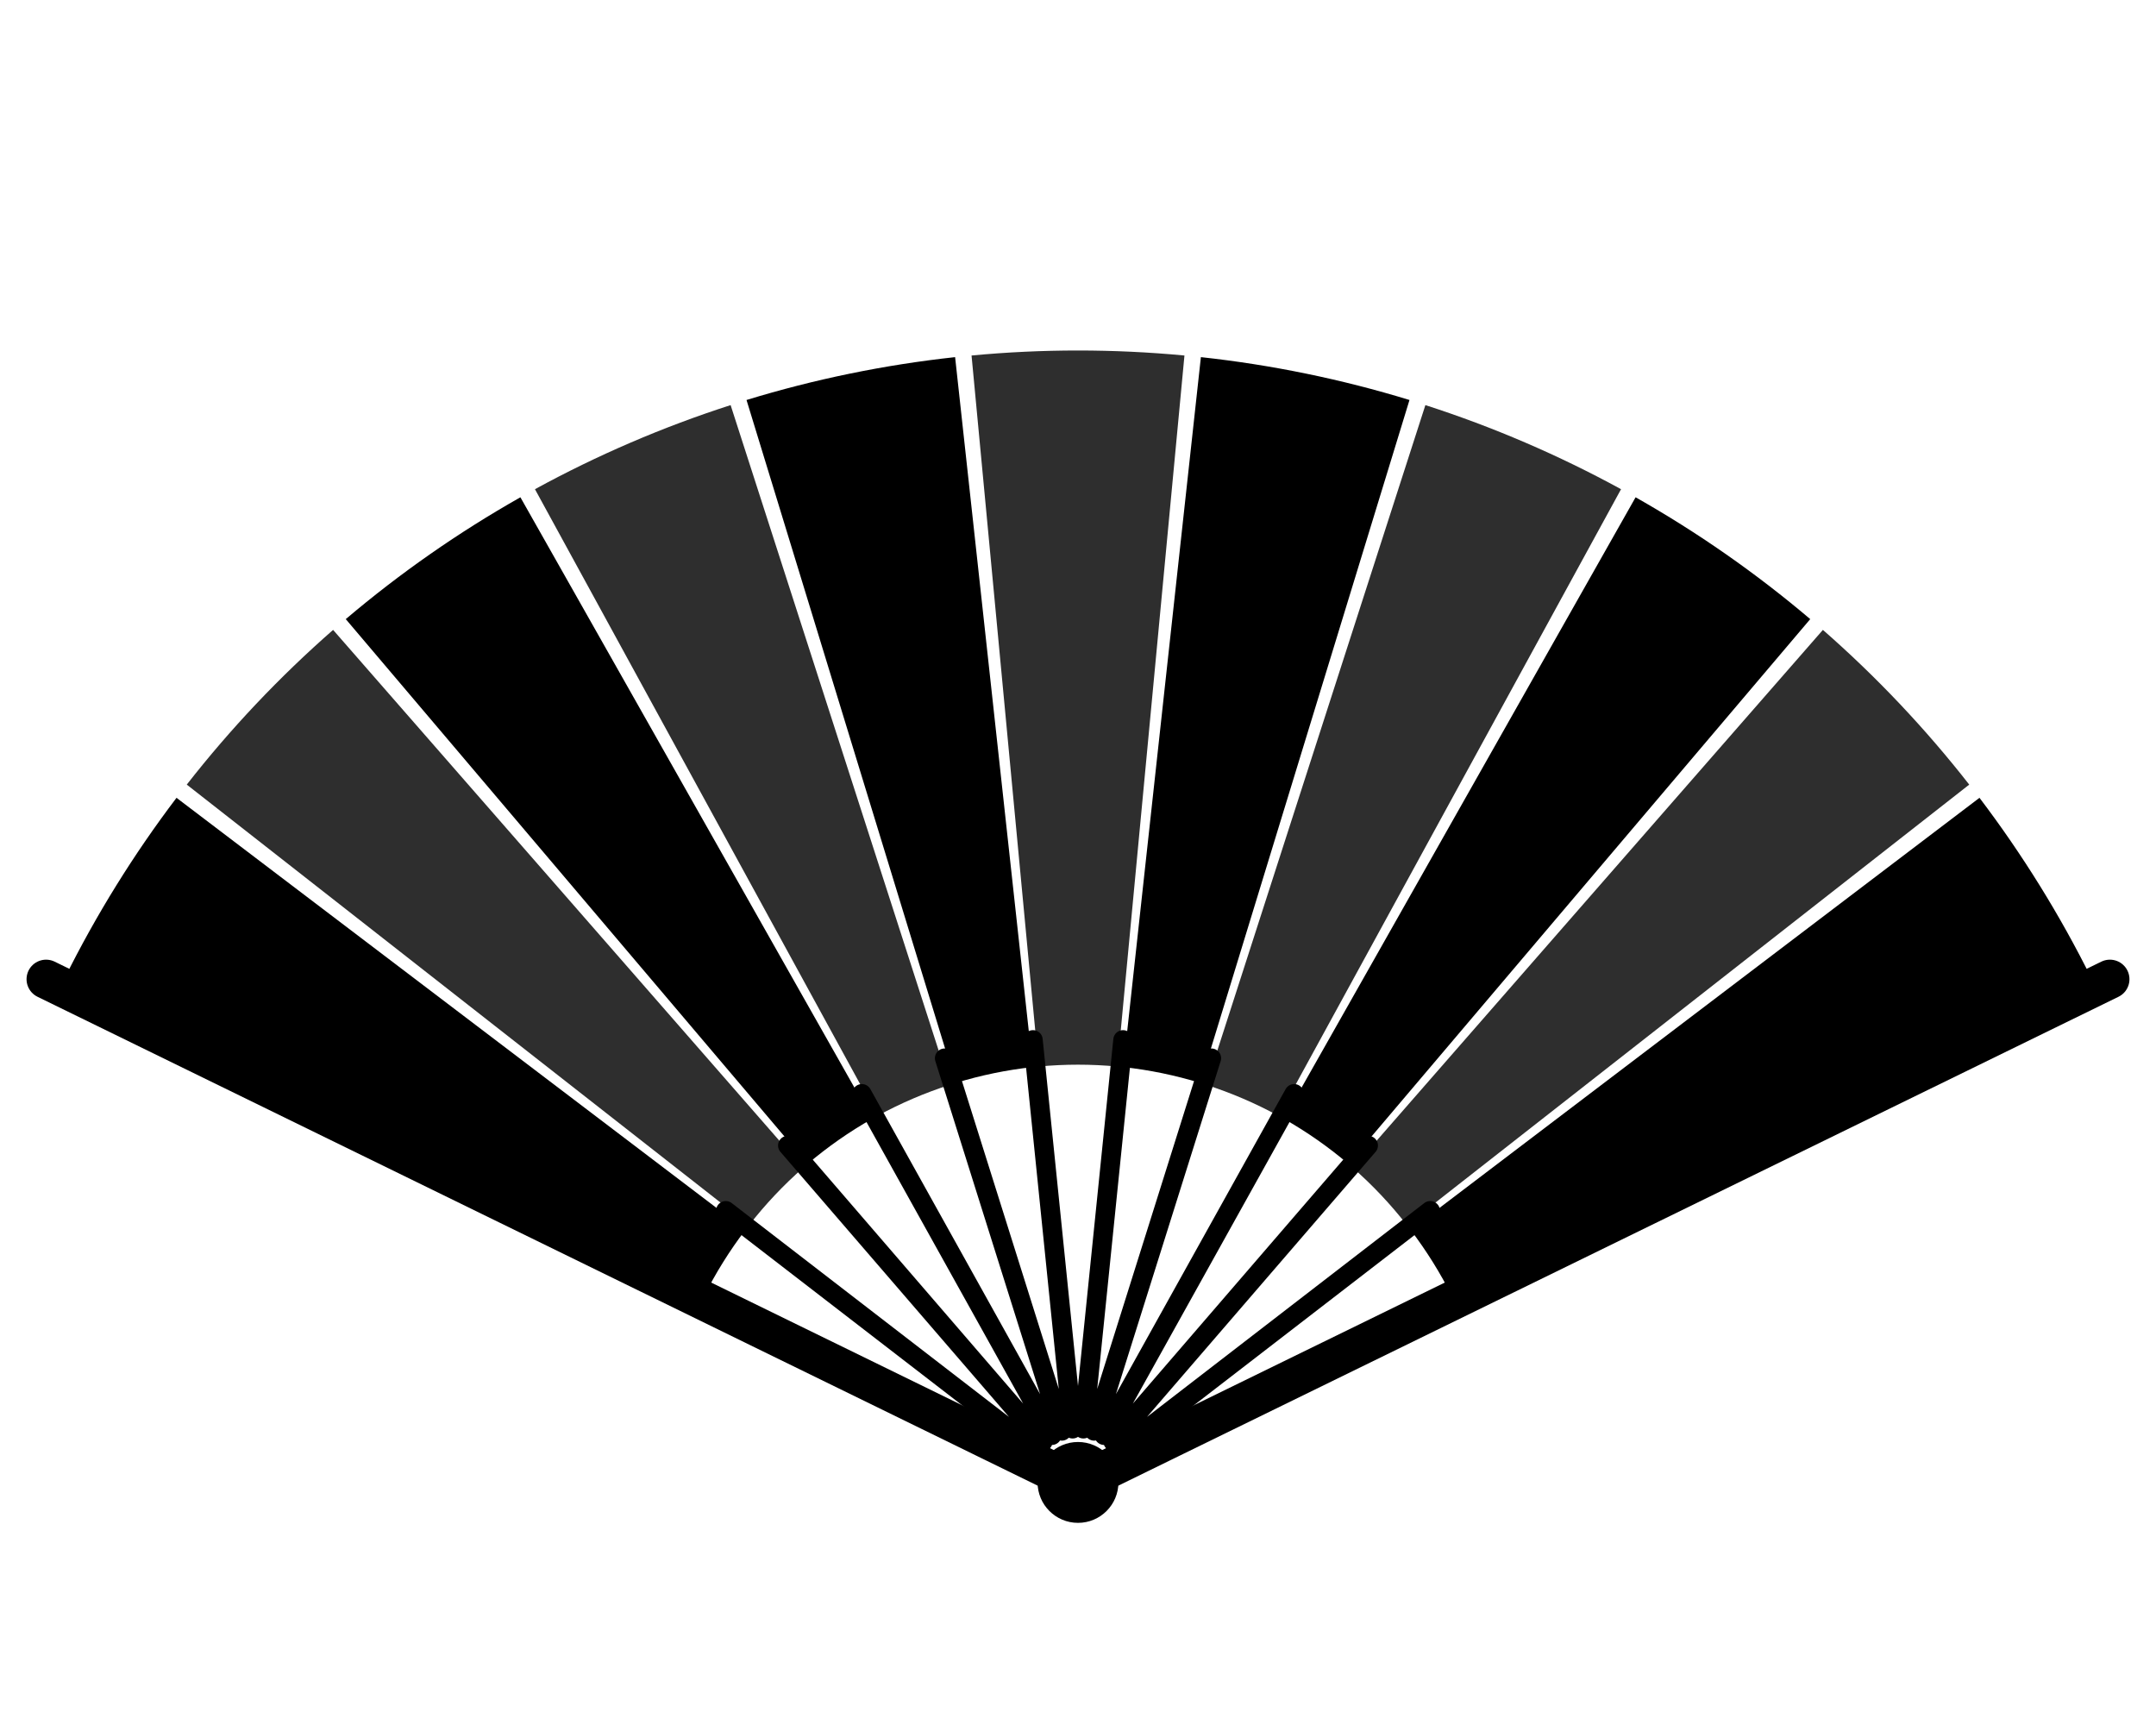
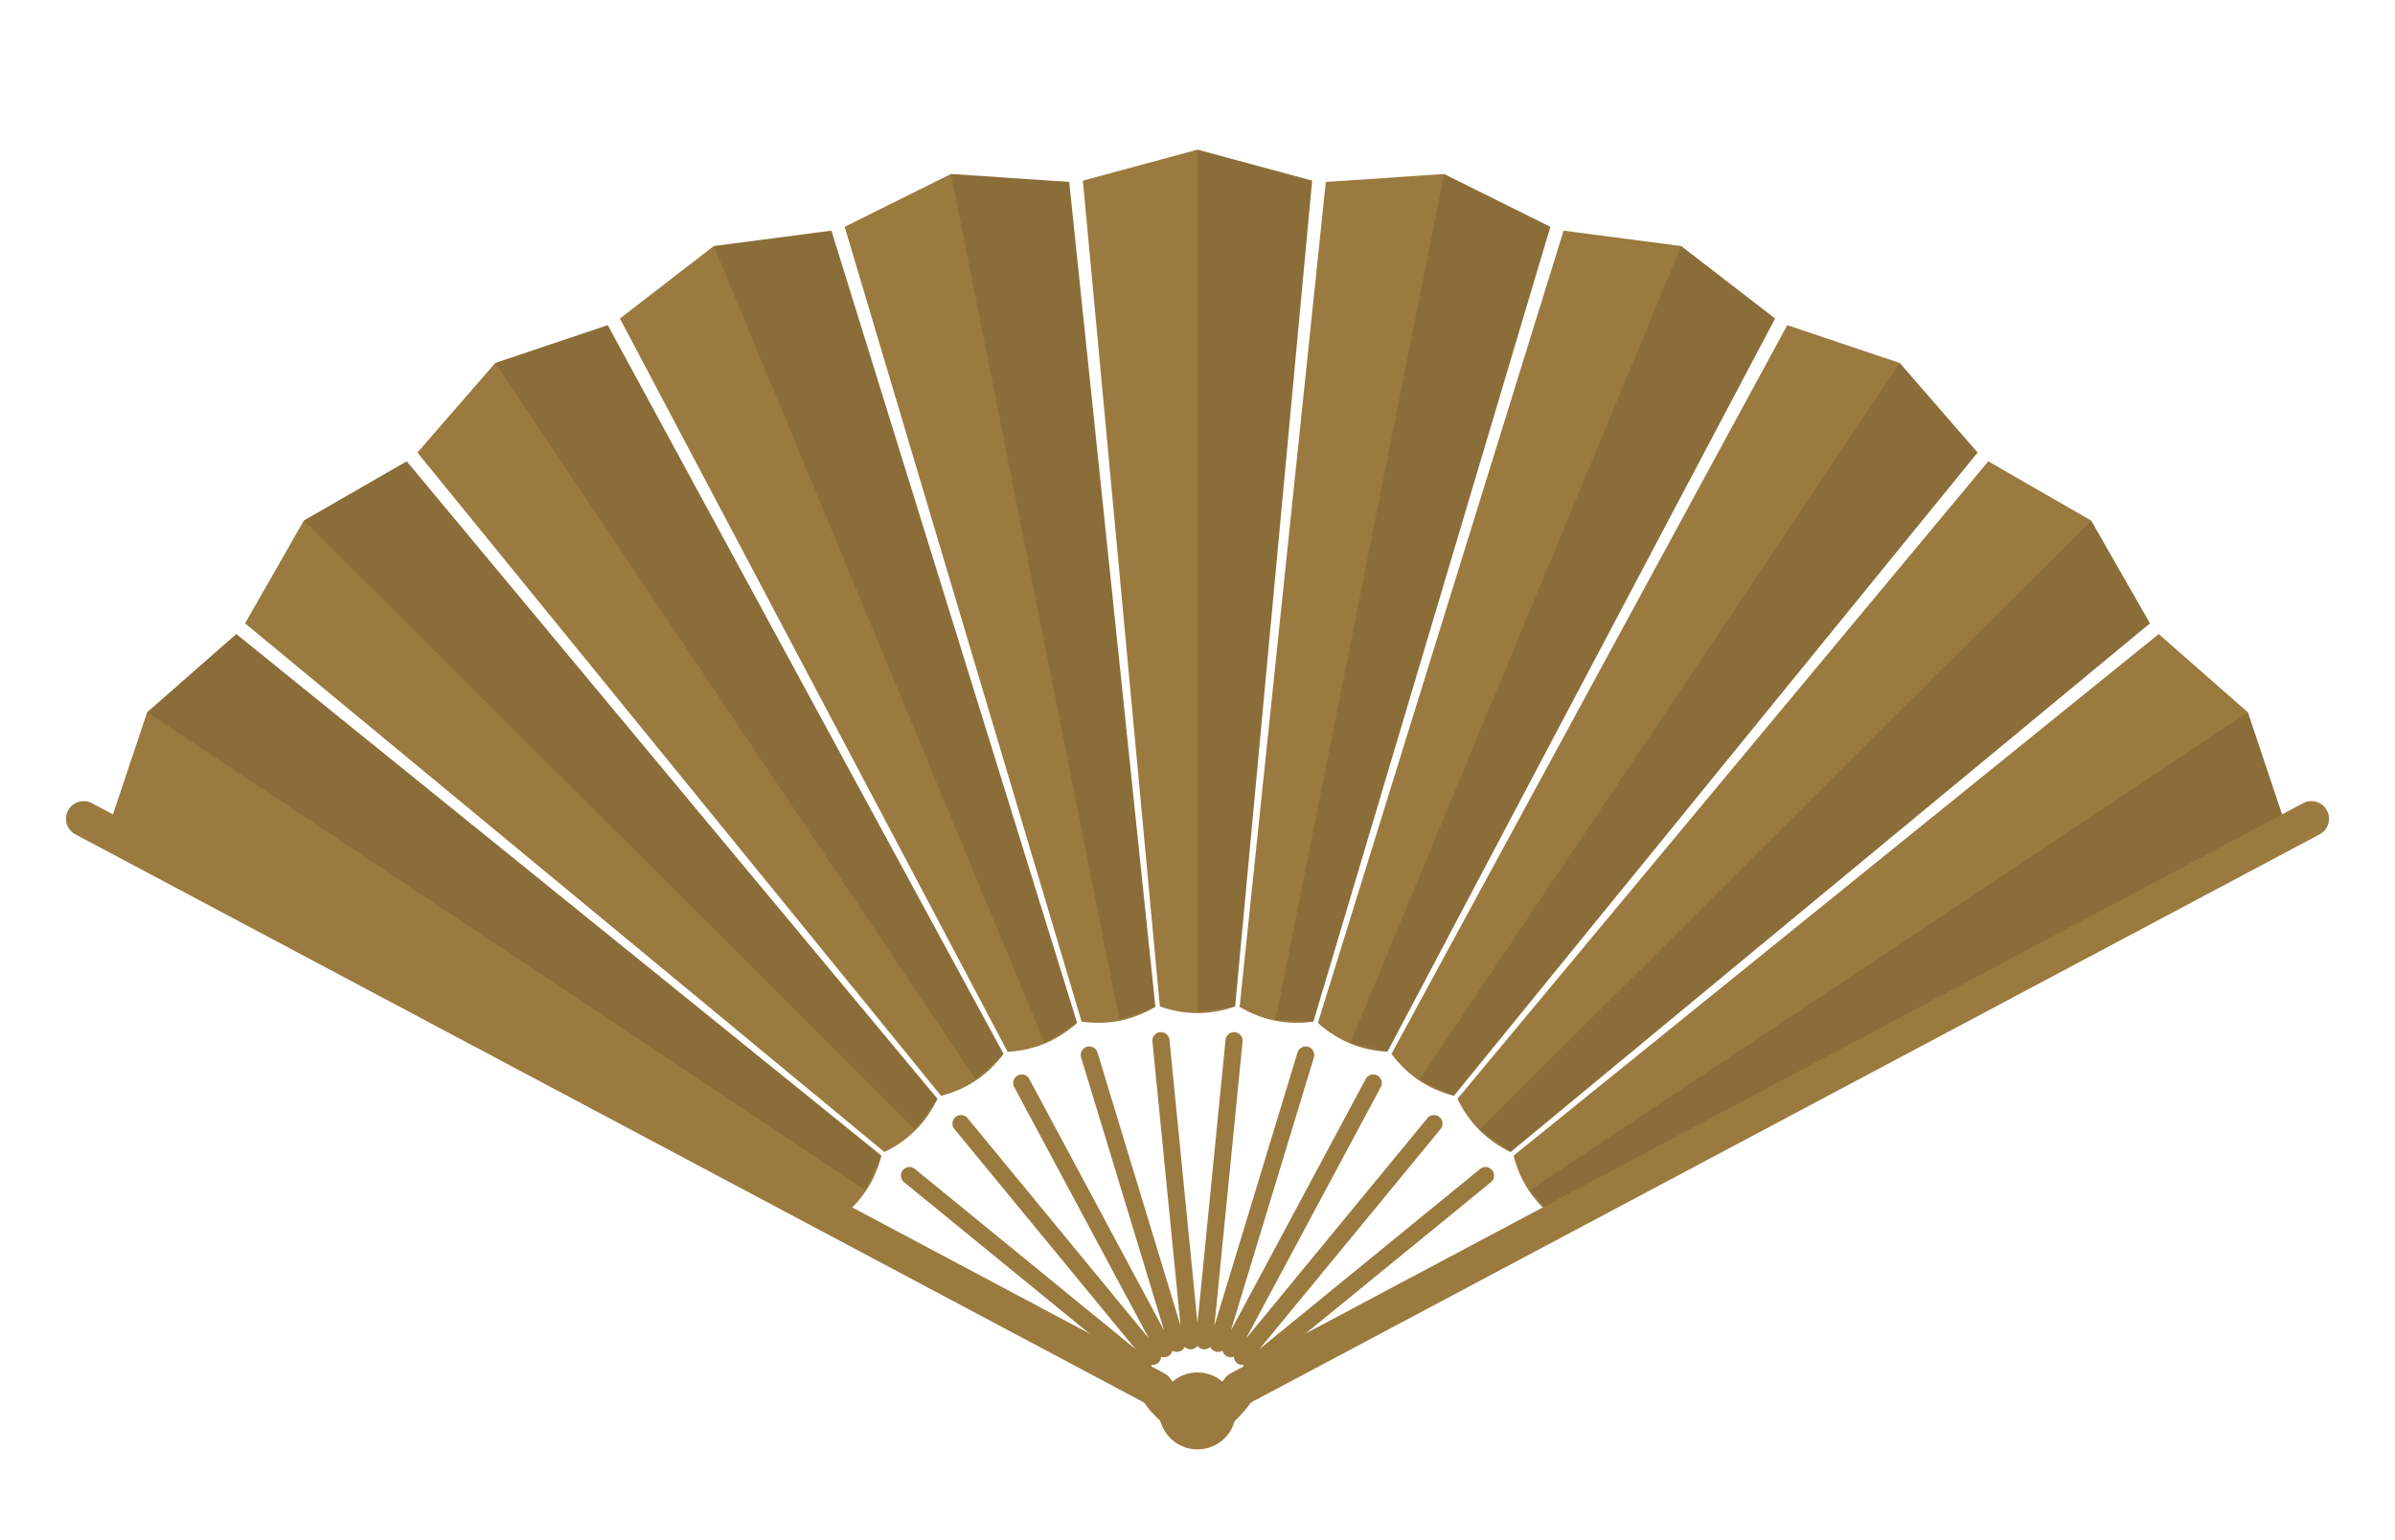
- <svg xmlns="http://www.w3.org/2000/svg" viewBox="0 0 80 64">
-   <path d="M38.42 53.78L26.93 44.92M38.70 53.48L29.23 42.50M39.03 53.25L31.98 40.58M39.40 53.09L35.05 39.26M39.80 53.01L38.33 38.58M40.20 53.01L41.67 38.58M40.60 53.09L44.95 39.26M40.97 53.25L48.02 40.58M41.30 53.48L50.77 42.50M41.58 53.78L53.07 44.92" fill="none" stroke="currentColor" stroke-width="0.72" stroke-linecap="round" />
-   <path d="M2.39 36.31A42 42 0 0 1 6.55 29.60L27.66 45.63A15.5 15.5 0 0 0 26.12 48.10Z" fill="currentColor" opacity="1" />
-   <path d="M6.93 29.11A42 42 0 0 1 12.36 23.37L29.80 43.33A15.5 15.5 0 0 0 27.80 45.45Z" fill="currentColor" opacity="0.82" />
-   <path d="M12.83 22.97A42 42 0 0 1 19.31 18.45L32.36 41.51A15.5 15.5 0 0 0 29.97 43.18Z" fill="currentColor" opacity="1" />
-   <path d="M19.85 18.15A42 42 0 0 1 27.11 15.03L35.24 40.25A15.5 15.5 0 0 0 32.56 41.40Z" fill="currentColor" opacity="0.82" />
-   <path d="M27.70 14.84A42 42 0 0 1 35.44 13.25L38.32 39.59A15.5 15.5 0 0 0 35.46 40.18Z" fill="currentColor" opacity="1" />
-   <path d="M36.05 13.19A42 42 0 0 1 43.95 13.19L41.46 39.57A15.5 15.5 0 0 0 38.54 39.57Z" fill="currentColor" opacity="0.82" />
-   <path d="M44.56 13.25A42 42 0 0 1 52.30 14.84L44.54 40.18A15.5 15.5 0 0 0 41.68 39.59Z" fill="currentColor" opacity="1" />
-   <path d="M52.89 15.03A42 42 0 0 1 60.15 18.15L47.44 41.40A15.5 15.5 0 0 0 44.76 40.25Z" fill="currentColor" opacity="0.82" />
-   <path d="M60.69 18.45A42 42 0 0 1 67.17 22.97L50.03 43.18A15.5 15.5 0 0 0 47.64 41.51Z" fill="currentColor" opacity="1" />
-   <path d="M67.64 23.37A42 42 0 0 1 73.07 29.11L52.20 45.45A15.5 15.5 0 0 0 50.20 43.33Z" fill="currentColor" opacity="0.82" />
-   <path d="M73.45 29.60A42 42 0 0 1 77.61 36.31L53.88 48.10A15.5 15.5 0 0 0 52.34 45.63Z" fill="currentColor" opacity="1" />
-   <path d="M1.71 36.33L39.05 54.58Q40 55.25 40.95 54.58L78.29 36.33" fill="none" stroke="currentColor" stroke-width="1.45" stroke-linecap="round" stroke-linejoin="round" />
-   <circle cx="40" cy="55" r="1.5" fill="currentColor" />
+ <svg xmlns="http://www.w3.org/2000/svg" viewBox="0 0 112 72" color="#9b7a3f">
+   <path d="M5.12 38.58L6.88 33.32L11.05 29.66L41.22 54.06Q40.76 55.86 39.27 56.99Z" fill="currentColor" opacity="1" />
+   <path d="M6.88 33.32L11.05 29.66L41.22 54.06L40.47 55.67Z" fill="#201b12" opacity="0.13" />
+   <path d="M11.46 29.16L14.21 24.35L19.02 21.58L43.84 51.40Q43.04 53.08 41.36 53.89Z" fill="currentColor" opacity="1" />
+   <path d="M14.21 24.35L19.02 21.58L43.84 51.40L42.79 52.83Z" fill="#201b12" opacity="0.13" />
+   <path d="M19.52 21.17L23.16 16.98L28.42 15.21L46.93 49.30Q45.81 50.80 44.01 51.26Z" fill="currentColor" opacity="1" />
+   <path d="M23.16 16.98L28.42 15.21L46.93 49.30L45.62 50.51Z" fill="#201b12" opacity="0.13" />
+   <path d="M28.99 14.90L33.38 11.51L38.88 10.79L50.37 47.85Q48.98 49.10 47.12 49.20Z" fill="currentColor" opacity="1" />
+   <path d="M33.38 11.51L38.88 10.79L50.37 47.85L48.85 48.78Z" fill="#201b12" opacity="0.13" />
+   <path d="M39.50 10.61L44.47 8.14L50.00 8.51L54.03 47.10Q52.42 48.05 50.58 47.79Z" fill="currentColor" opacity="1" />
+   <path d="M44.47 8.14L50.00 8.51L54.03 47.10L52.35 47.71Z" fill="#201b12" opacity="0.13" />
+   <path d="M50.64 8.45L56.00 7.00L61.36 8.45L57.76 47.08Q56.00 47.70 54.24 47.08Z" fill="currentColor" opacity="1" />
+   <path d="M56.00 7.00L61.36 8.45L57.76 47.08L56.00 47.35Z" fill="#201b12" opacity="0.13" />
+   <path d="M62.00 8.51L67.53 8.14L72.50 10.61L61.42 47.79Q59.58 48.05 57.97 47.10Z" fill="currentColor" opacity="1" />
+   <path d="M67.53 8.14L72.50 10.61L61.42 47.79L59.65 47.71Z" fill="#201b12" opacity="0.13" />
+   <path d="M73.12 10.79L78.62 11.51L83.01 14.90L64.88 49.20Q63.02 49.10 61.63 47.85Z" fill="currentColor" opacity="1" />
+   <path d="M78.62 11.51L83.01 14.90L64.88 49.20L63.15 48.78Z" fill="#201b12" opacity="0.13" />
+   <path d="M83.58 15.21L88.84 16.98L92.48 21.17L67.99 51.26Q66.19 50.80 65.07 49.30Z" fill="currentColor" opacity="1" />
+   <path d="M88.84 16.98L92.48 21.17L67.99 51.26L66.38 50.51Z" fill="#201b12" opacity="0.13" />
+   <path d="M92.98 21.58L97.79 24.35L100.54 29.16L70.64 53.89Q68.96 53.08 68.16 51.40Z" fill="currentColor" opacity="1" />
+   <path d="M97.79 24.35L100.54 29.16L70.64 53.89L69.21 52.83Z" fill="#201b12" opacity="0.13" />
+   <path d="M100.95 29.66L105.12 33.32L106.88 38.58L72.73 56.99Q71.24 55.86 70.78 54.06Z" fill="currentColor" opacity="1" />
+   <path d="M105.12 33.32L106.88 38.58L72.73 56.99L71.53 55.67Z" fill="#201b12" opacity="0.13" />
+   <path d="M53.45 63.91L42.53 54.99M53.90 63.45L44.94 52.56M54.44 63.09L47.78 50.66M55.04 62.84L50.94 49.35M55.68 62.72L54.29 48.68M56.32 62.72L57.71 48.68M56.96 62.84L61.06 49.35M57.56 63.09L64.22 50.66M58.10 63.45L67.06 52.56M58.55 63.91L69.47 54.99" fill="none" stroke="currentColor" stroke-width="0.8" stroke-linecap="round" />
+   <path d="M3.91 38.30L54.06 64.97Q56 67.8 57.94 64.97L108.09 38.30" fill="none" stroke="currentColor" stroke-width="1.65" stroke-linecap="round" stroke-linejoin="round" />
+   <circle cx="56" cy="66" r="1.8" fill="currentColor" />
</svg>
